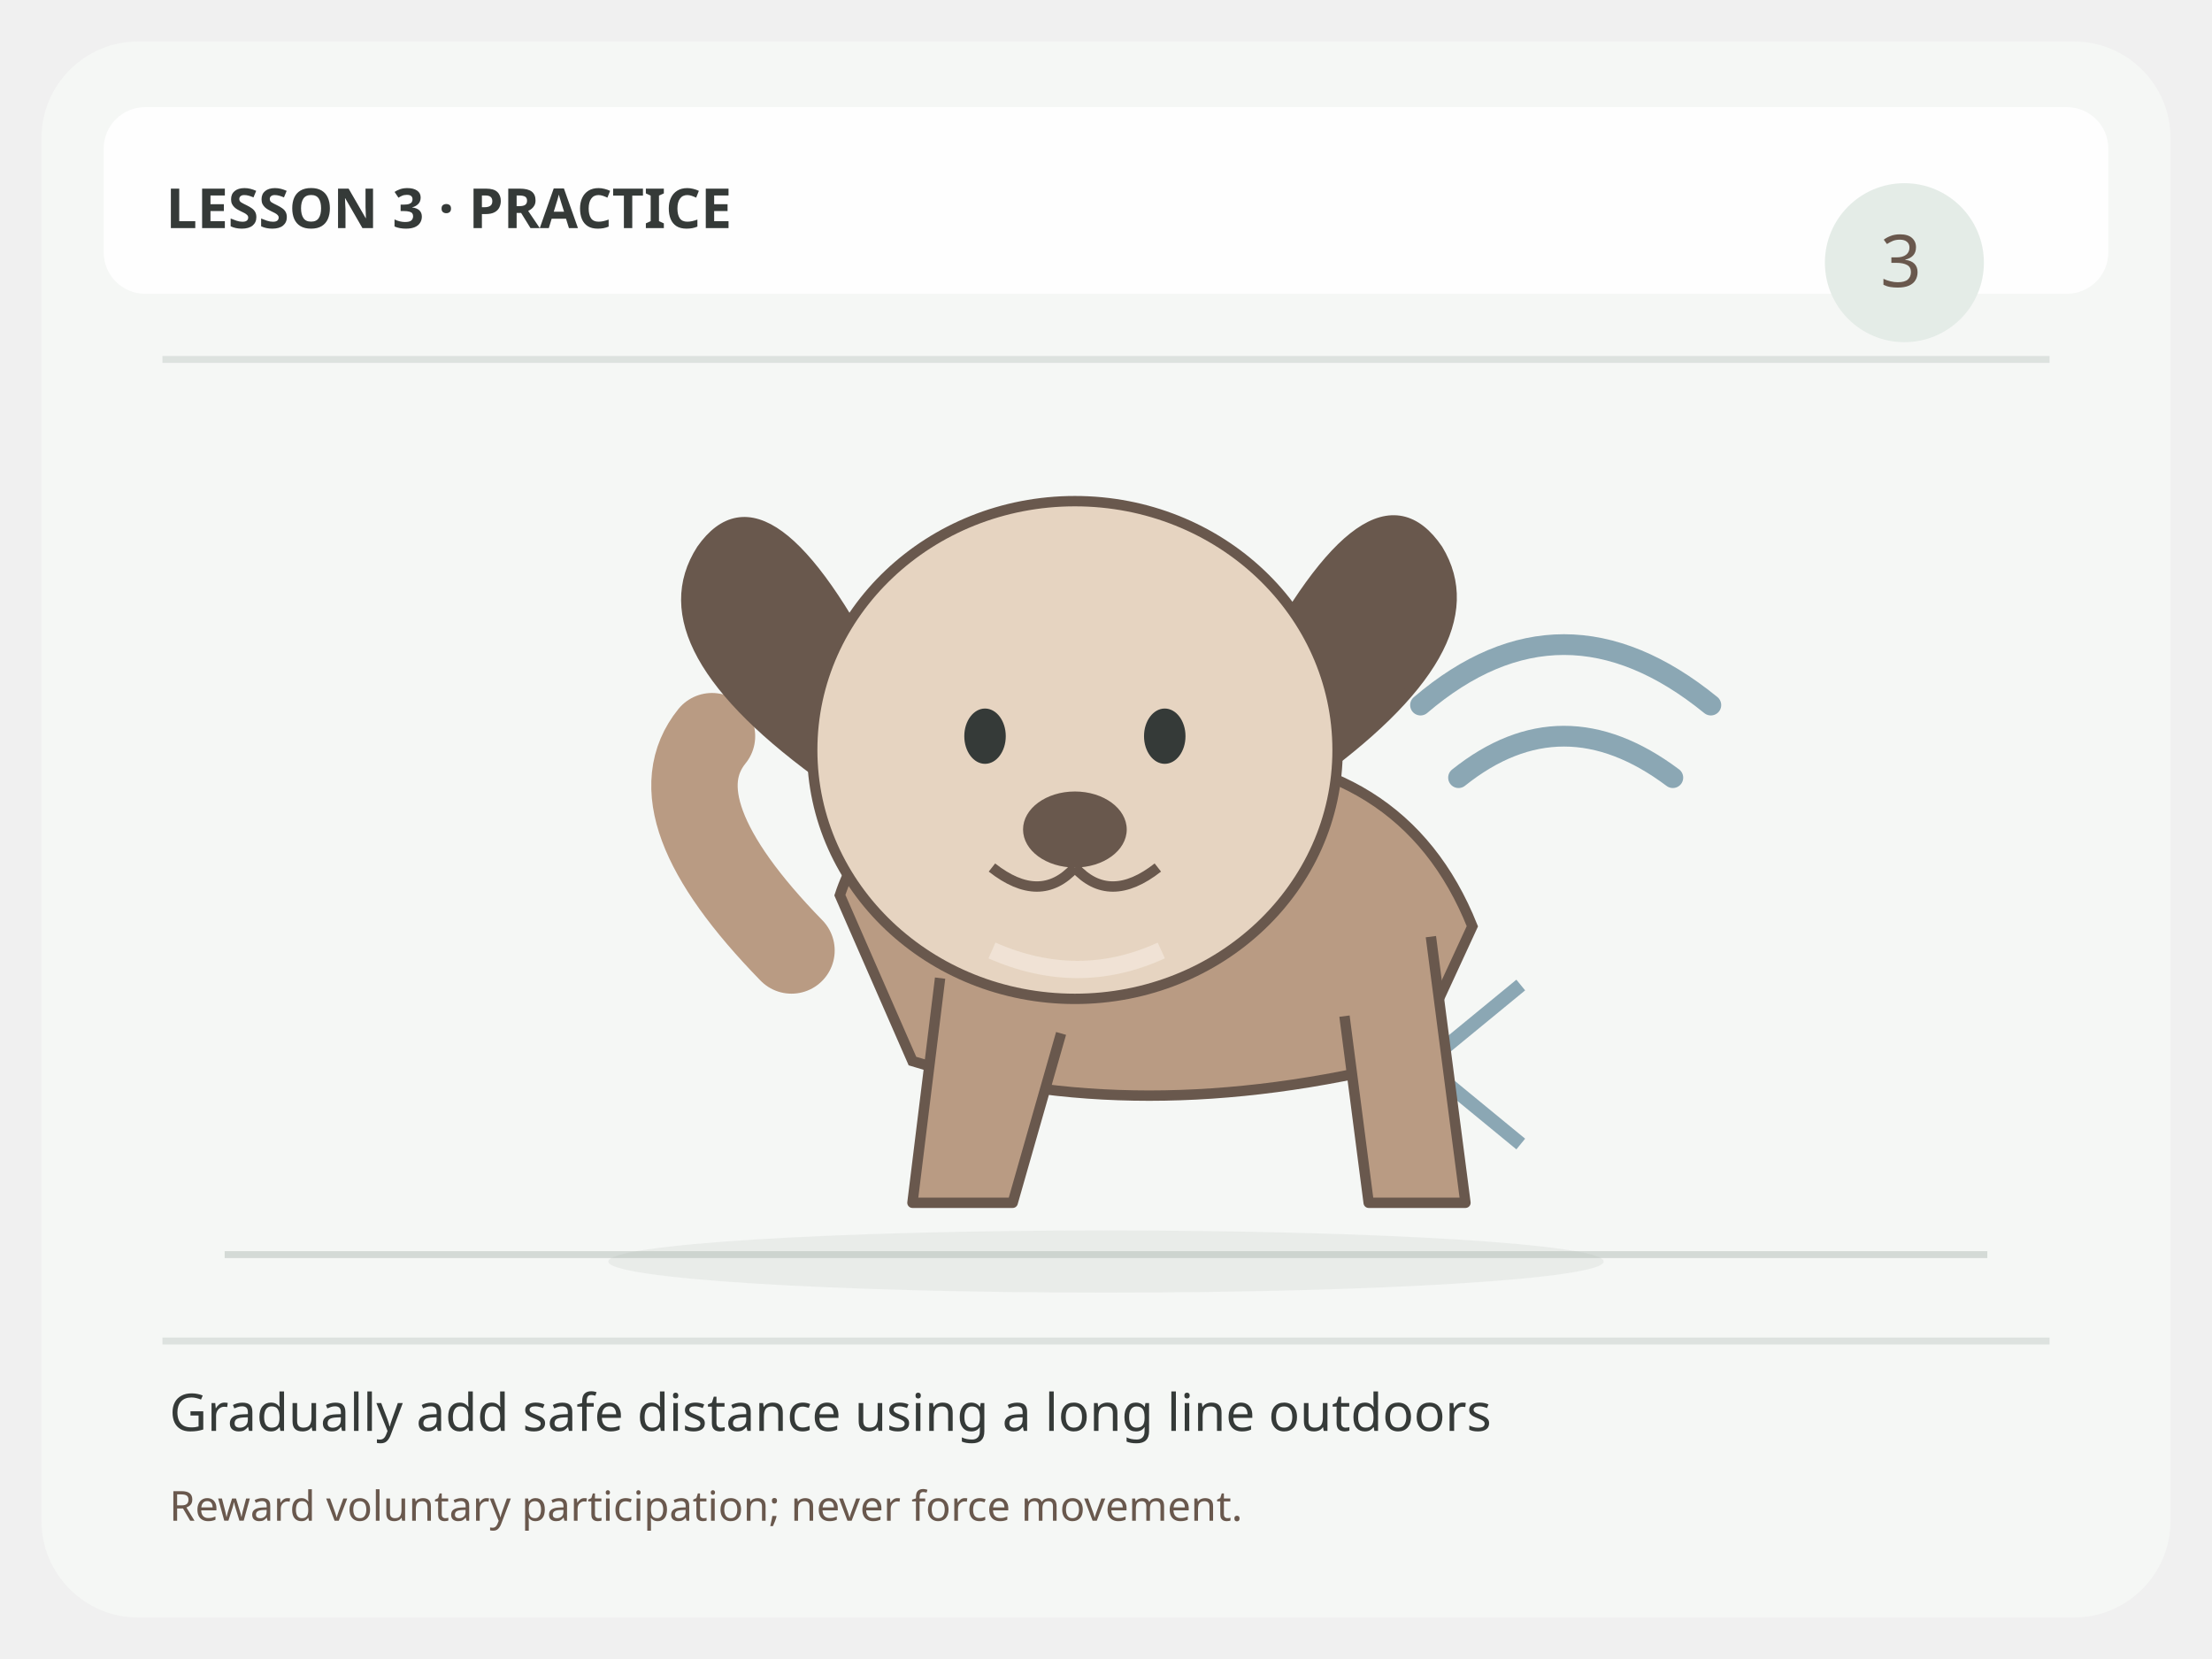
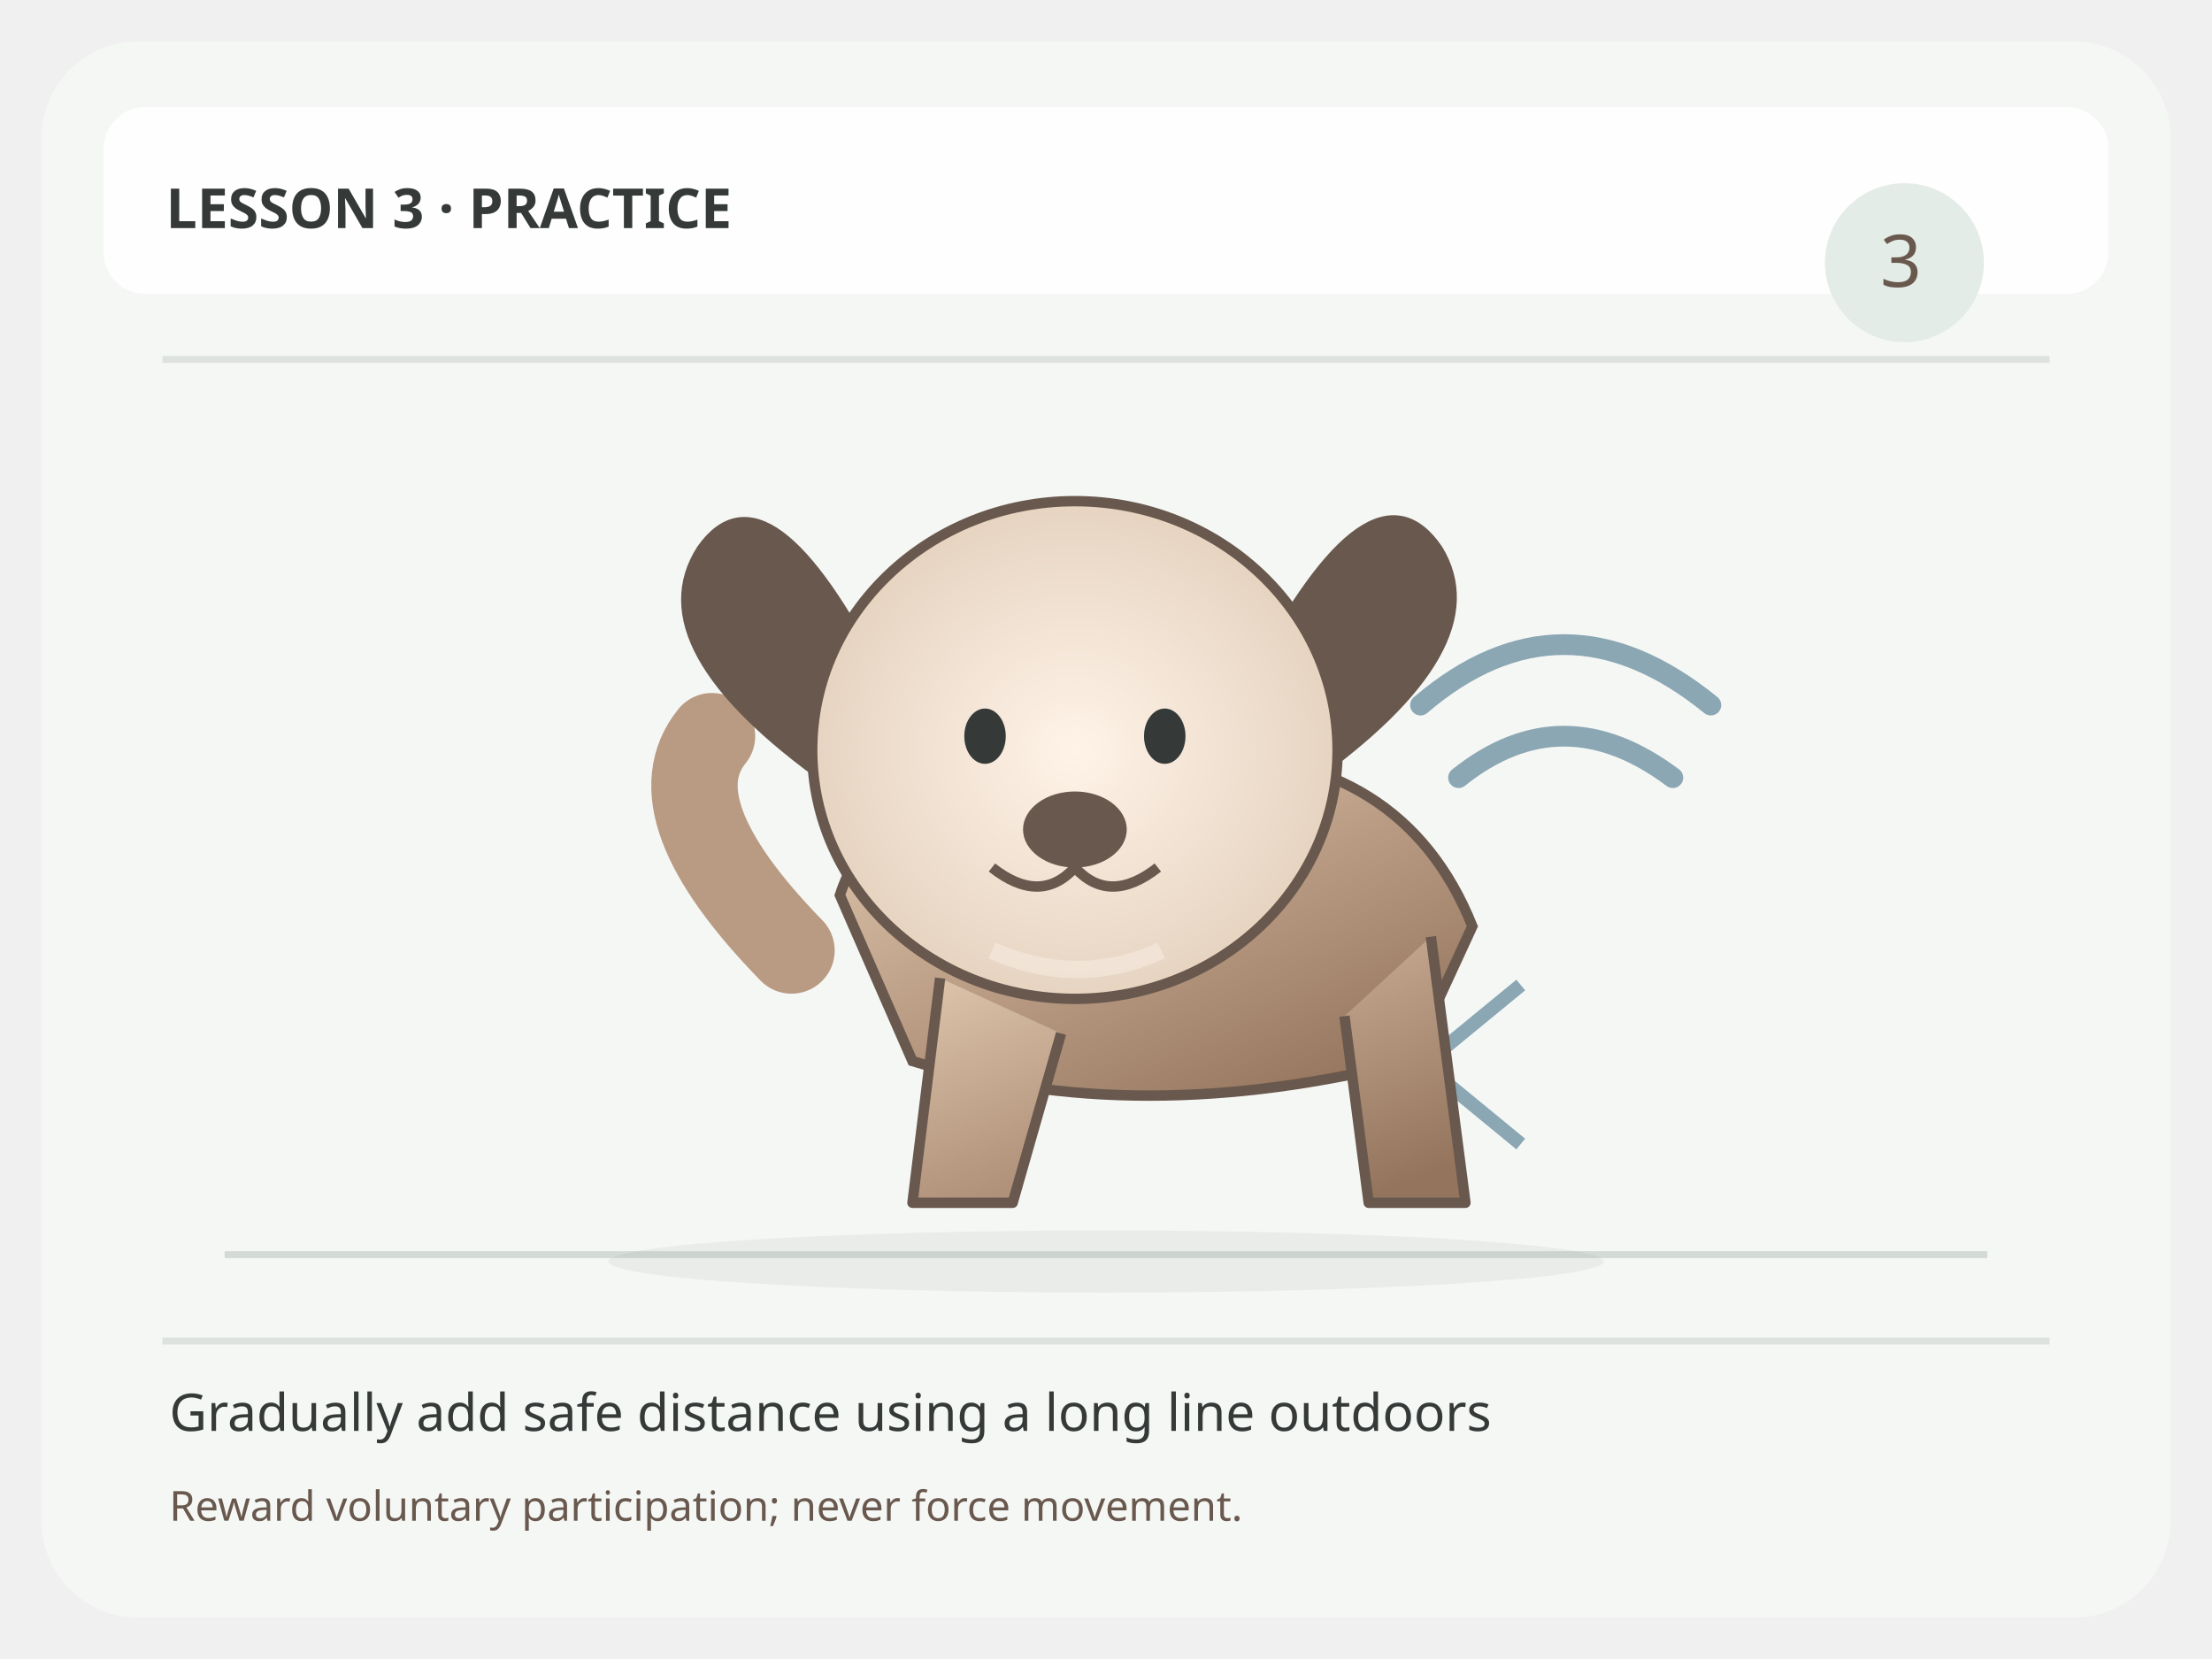
<svg xmlns="http://www.w3.org/2000/svg" viewBox="0 0 640 480" role="img" aria-labelledby="title description">
+   <defs>
+     <linearGradient id="fur" x1="0" y1="0" x2=".8" y2="1">
+       <stop offset="0" stop-color="#E5CEB5" />
+       <stop offset=".55" stop-color="#B99B83" />
+       <stop offset="1" stop-color="#94745C" />
+     </linearGradient>
+     <radialGradient id="muzzle">
+       <stop stop-color="#FFF3E8" />
+       <stop offset="1" stop-color="#E6D4C1" />
+     </radialGradient>
+   </defs>
+   <style>text,tspan{font-family:"Poppins",sans-serif!important}</style>
  <rect x="12" y="12" width="616" height="456" rx="28" fill="#F5F7F5" />
  <rect x="30" y="31" width="580" height="54" rx="12" fill="#FFFFFF" opacity=".9" />
-   <text x="48" y="66" font-family="sans-serif" font-size="16" font-weight="700" fill="#353A38">LESSON 3 · PRACTICE</text>
+   <text x="48" y="66" font-family="Poppins, sans-serif" font-size="16" font-weight="700" fill="#353A38">LESSON 3 · PRACTICE</text>
  <g>
    <circle cx="551" cy="76" r="23" fill="#E4ECE7" />
-     <text x="544" y="83" font-family="sans-serif" font-size="21" fill="#69584D">3</text>
+     <text x="544" y="83" font-family="Poppins, sans-serif" font-size="21" fill="#69584D">3</text>
  </g>
  <path d="M47 104h546" stroke="#DDE2DF" stroke-width="2" />
  <path d="M65 363h510" stroke="#D4DAD6" stroke-width="2" />
  <ellipse cx="320" cy="365" rx="144" ry="9" fill="#A9B0AB" opacity=".15" />
  <path d="M411 204q41-35 84 0m-73 21q30-24 62 0" stroke="#8BA7B4" stroke-width="6" fill="none" stroke-linecap="round" />
  <path d="M440 285l-28 23 28 23" fill="none" stroke="#8BA7B4" stroke-width="4" />
  <g transform="translate(50 0)">
    <path d="M179 275Q139 234 156 213" fill="none" stroke="#B99B83" stroke-width="25" stroke-linecap="round" />
-     <path d="M193 259Q208 213 296 218Q356 218 376 268L358 307Q279 327 214 307Z" fill="#B99B83" stroke="#69584D" stroke-width="3" />
-     <path d="M222 283l-8 65h29l14-49m82-5 7 54h28l-10-77" fill="#B99B83" stroke="#69584D" stroke-width="3" stroke-linejoin="round" />
+     <path d="M193 259Q208 213 296 218Q356 218 376 268L358 307Q279 327 214 307Z" fill="url(#fur)" stroke="#69584D" stroke-width="3" />
+     <path d="M222 283l-8 65h29l14-49m82-5 7 54h28l-10-77" fill="url(#fur)" stroke="#69584D" stroke-width="3" stroke-linejoin="round" />
    <path d="M205 197q-33-65-52-38-18 28 37 67m123-30q34-65 53-37 17 28-38 67" fill="#69584D" stroke="#69584D" stroke-width="3" />
-     <ellipse cx="261" cy="217" rx="76" ry="72" fill="#E6D4C1" stroke="#69584D" stroke-width="3" />
+     <ellipse cx="261" cy="217" rx="76" ry="72" fill="url(#muzzle)" stroke="#69584D" stroke-width="3" />
    <ellipse cx="235" cy="213" rx="6" ry="8" fill="#353A38" />
    <ellipse cx="287" cy="213" rx="6" ry="8" fill="#353A38" />
    <ellipse cx="261" cy="240" rx="15" ry="11" fill="#69584D" />
    <path d="M261 251q-10 11-24 0m24 0q10 11 24 0" stroke="#69584D" stroke-width="3" fill="none" />
    <path d="M237 275q25 11 49 0" stroke="#F2E6D9" stroke-width="5" fill="none" opacity=".8" />
  </g>
  <path d="M47 388h546" stroke="#DDE2DF" stroke-width="2" />
-   <text x="49" y="414" font-family="sans-serif" font-size="15" fill="#353A38">Gradually add safe distance using a long line outdoors</text>
-   <text x="49" y="440" font-family="sans-serif" font-size="12" fill="#69584D">Reward voluntary participation; never force movement.</text>
+   <text x="49" y="414" font-family="Poppins, sans-serif" font-size="15" fill="#353A38">Gradually add safe distance using a long line outdoors</text>
+   <text x="49" y="440" font-family="Poppins, sans-serif" font-size="12" fill="#69584D">Reward voluntary participation; never force movement.</text>
</svg>
